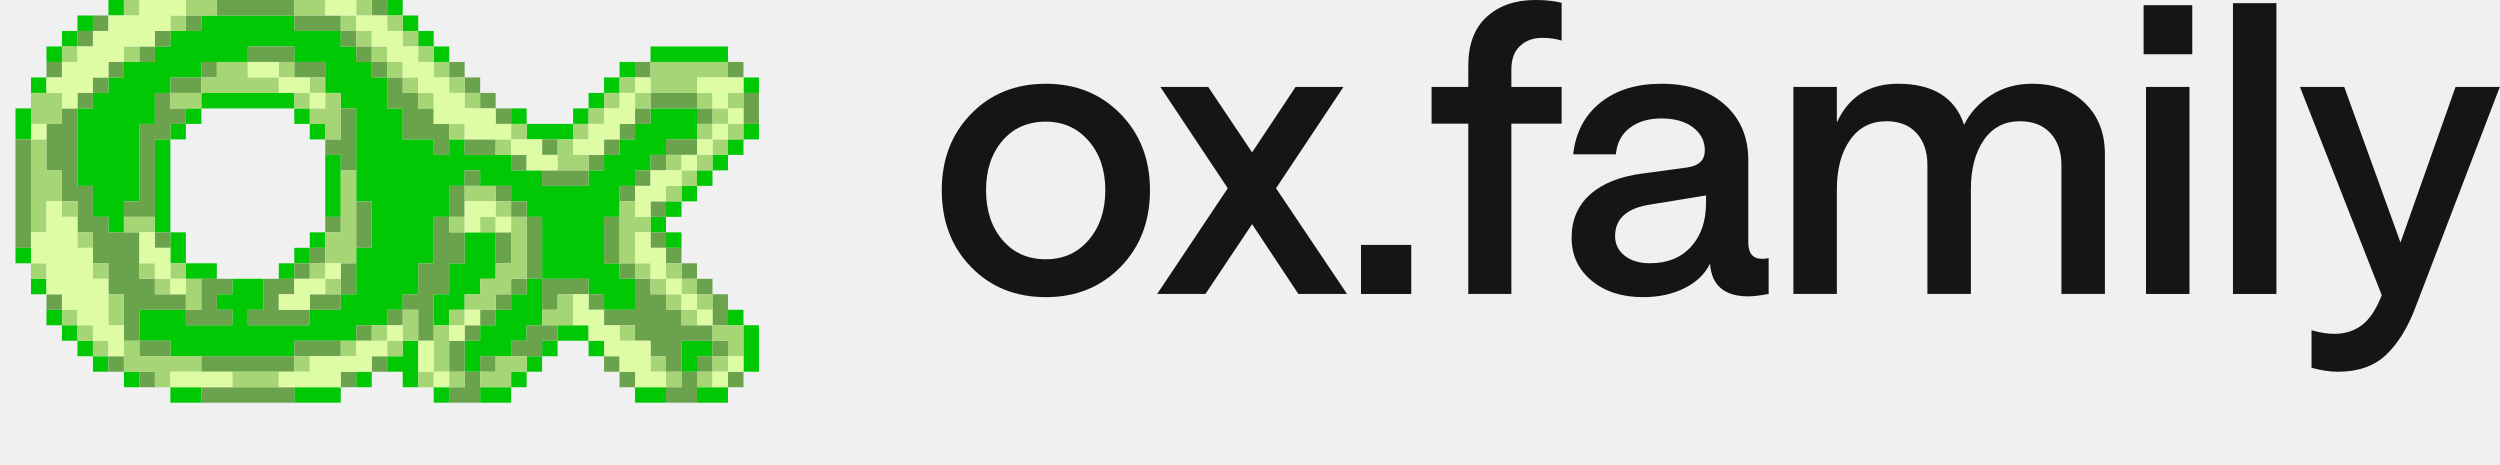
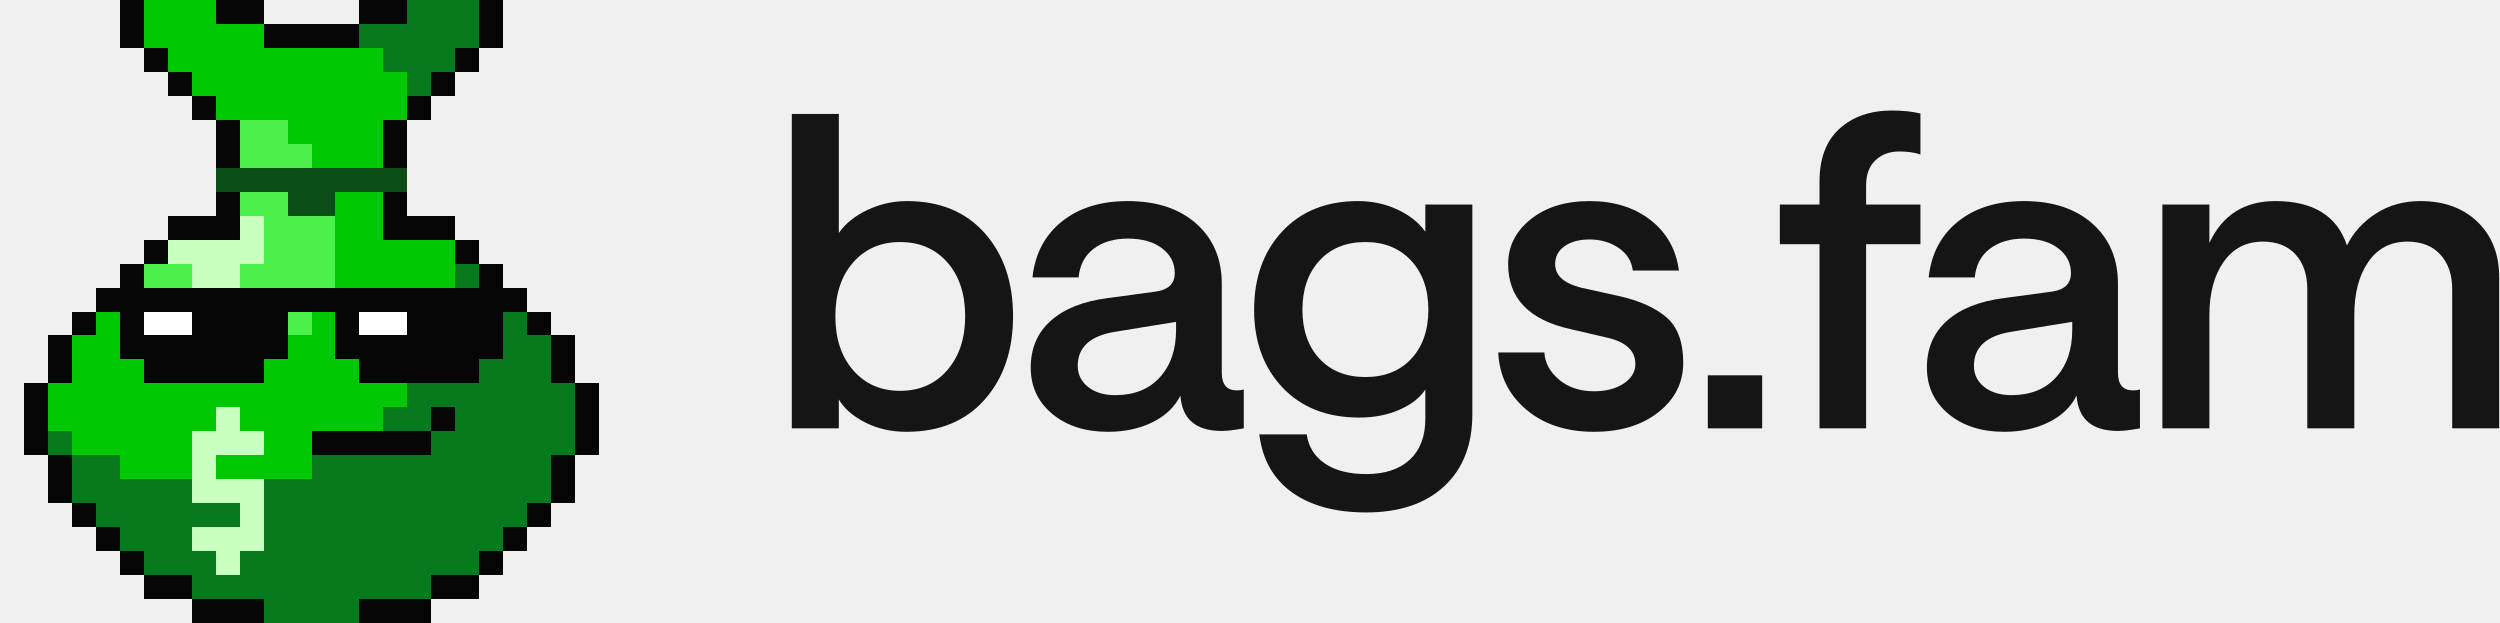
- <svg xmlns="http://www.w3.org/2000/svg" width="134.5" height="25.0" viewBox="0 0 134.5 25.0" role="img" aria-label="ox.family">
-   <g transform="translate(0.00,-2.50) scale(0.8333)">
-     <g transform="translate(1,1)">
-       <path fill="#00c805" d="M10 0h2v1h-2zM18 0h3v1h-3zM7 1h2v1h-2zM22 1h1v1h-1zM6 2h1v1h-1zM24 2h1v1h-1zM4 3h1v1h-1zM12 3h6v1h-6zM25 3h1v1h-1zM3 4h1v1h-1zM10 4h11v1h-11zM26 4h1v1h-1zM2 5h1v1h-1zM9 5h6v1h-6zM18 5h4v1h-4zM27 5h1v1h-1zM41 5h5v1h-5zM7 6h5v1h-5zM20 6h3v1h-3zM39 6h1v1h-1zM1 7h1v1h-1zM6 7h4v1h-4zM20 7h4v1h-4zM38 7h1v1h-1zM47 7h1v1h-1zM5 8h4v1h-4zM12 8h6v1h-6zM21 8h3v1h-3zM37 8h1v1h-1zM0 9h1v1h-1zM4 9h5v1h-5zM11 9h1v1h-1zM18 9h1v1h-1zM22 9h3v1h-3zM32 9h1v1h-1zM36 9h1v1h-1zM41 9h3v1h-3zM0 10h1v1h-1zM4 10h4v1h-4zM10 10h1v1h-1zM19 10h1v1h-1zM22 10h3v1h-3zM33 10h3v1h-3zM40 10h4v1h-4zM47 10h1v1h-1zM4 11h4v1h-4zM9 11h1v1h-1zM22 11h5v1h-5zM28 11h1v1h-1zM39 11h3v1h-3zM46 11h1v1h-1zM4 12h4v1h-4zM9 12h1v1h-1zM20 12h1v1h-1zM22 12h10v1h-10zM38 12h3v1h-3zM45 12h1v1h-1zM4 13h4v1h-4zM9 13h1v1h-1zM20 13h1v1h-1zM22 13h7v1h-7zM30 13h4v1h-4zM37 13h3v1h-3zM44 13h1v1h-1zM5 14h3v1h-3zM9 14h1v1h-1zM20 14h1v1h-1zM22 14h6v1h-6zM32 14h7v1h-7zM43 14h1v1h-1zM5 15h2v1h-2zM9 15h1v1h-1zM20 15h1v1h-1zM23 15h5v1h-5zM33 15h6v1h-6zM42 15h1v1h-1zM6 16h1v1h-1zM9 16h1v1h-1zM23 16h4v1h-4zM34 16h4v1h-4zM41 16h1v1h-1zM10 17h1v1h-1zM19 17h1v1h-1zM23 17h4v1h-4zM29 17h2v1h-2zM34 17h4v1h-4zM42 17h1v1h-1zM0 18h1v1h-1zM10 18h1v1h-1zM18 18h1v1h-1zM22 18h5v1h-5zM29 18h2v1h-2zM34 18h4v1h-4zM11 19h2v1h-2zM17 19h1v1h-1zM22 19h4v1h-4zM28 19h3v1h-3zM34 19h5v1h-5zM1 20h1v1h-1zM14 20h2v1h-2zM22 20h4v1h-4zM28 20h2v1h-2zM33 20h1v1h-1zM37 20h3v1h-3zM13 21h3v1h-3zM21 21h4v1h-4zM27 21h2v1h-2zM32 21h2v1h-2zM38 21h2v1h-2zM2 22h1v1h-1zM8 22h3v1h-3zM14 22h1v1h-1zM19 22h5v1h-5zM27 22h1v1h-1zM31 22h3v1h-3zM46 22h1v1h-1zM3 23h1v1h-1zM8 23h14v1h-14zM30 23h3v1h-3zM35 23h2v1h-2zM47 23h1v1h-1zM4 24h1v1h-1zM10 24h8v1h-8zM25 24h1v1h-1zM29 24h3v1h-3zM34 24h1v1h-1zM37 24h1v1h-1zM43 24h2v1h-2zM47 24h1v1h-1zM5 25h1v1h-1zM24 25h2v1h-2zM29 25h1v1h-1zM33 25h1v1h-1zM43 25h1v1h-1zM47 25h1v1h-1zM7 26h1v1h-1zM22 26h1v1h-1zM25 26h1v1h-1zM32 26h1v1h-1zM10 27h2v1h-2zM18 27h3v1h-3zM27 27h1v1h-1zM30 27h2v1h-2zM40 27h2v1h-2zM44 27h2v1h-2z" />
-       <path fill="#6ba34d" d="M12 0h6v1h-6zM9 1h1v1h-1zM17 1h1v1h-1zM20 1h2v1h-2zM13 2h5v1h-5zM23 2h1v1h-1zM5 3h1v1h-1zM11 3h1v1h-1zM18 3h3v1h-3zM4 4h1v1h-1zM9 4h1v1h-1zM21 4h1v1h-1zM8 5h1v1h-1zM15 5h3v1h-3zM22 5h1v1h-1zM2 6h1v1h-1zM6 6h1v1h-1zM12 6h1v1h-1zM18 6h2v1h-2zM23 6h1v1h-1zM28 6h1v1h-1zM40 6h1v1h-1zM46 6h1v1h-1zM5 7h1v1h-1zM10 7h2v1h-2zM24 7h1v1h-1zM29 7h1v1h-1zM4 8h1v1h-1zM9 8h1v1h-1zM24 8h2v1h-2zM30 8h1v1h-1zM41 8h3v1h-3zM47 8h1v1h-1zM3 9h1v1h-1zM9 9h2v1h-2zM21 9h1v1h-1zM25 9h2v1h-2zM31 9h1v1h-1zM40 9h1v1h-1zM44 9h1v1h-1zM47 9h1v1h-1zM2 10h2v1h-2zM8 10h2v1h-2zM21 10h1v1h-1zM25 10h3v1h-3zM39 10h1v1h-1zM0 11h1v1h-1zM2 11h2v1h-2zM8 11h1v1h-1zM20 11h2v1h-2zM27 11h1v1h-1zM29 11h2v1h-2zM34 11h1v1h-1zM38 11h1v1h-1zM42 11h2v1h-2zM0 12h1v1h-1zM2 12h2v1h-2zM8 12h1v1h-1zM21 12h1v1h-1zM32 12h1v1h-1zM37 12h1v1h-1zM41 12h1v1h-1zM0 13h1v1h-1zM3 13h1v1h-1zM8 13h1v1h-1zM29 13h1v1h-1zM34 13h3v1h-3zM40 13h1v1h-1zM0 14h1v1h-1zM3 14h2v1h-2zM8 14h1v1h-1zM28 14h1v1h-1zM31 14h1v1h-1zM39 14h1v1h-1zM0 15h1v1h-1zM4 15h1v1h-1zM7 15h2v1h-2zM22 15h1v1h-1zM28 15h1v1h-1zM32 15h1v1h-1zM41 15h1v1h-1zM0 16h1v1h-1zM4 16h2v1h-2zM20 16h1v1h-1zM22 16h1v1h-1zM27 16h1v1h-1zM33 16h1v1h-1zM38 16h1v1h-1zM0 17h1v1h-1zM5 17h3v1h-3zM9 17h1v1h-1zM22 17h1v1h-1zM27 17h2v1h-2zM31 17h1v1h-1zM33 17h1v1h-1zM38 17h1v1h-1zM41 17h1v1h-1zM5 18h3v1h-3zM19 18h1v1h-1zM27 18h2v1h-2zM31 18h1v1h-1zM33 18h1v1h-1zM38 18h1v1h-1zM42 18h1v1h-1zM6 19h2v1h-2zM18 19h1v1h-1zM21 19h1v1h-1zM26 19h2v1h-2zM33 19h1v1h-1zM39 19h1v1h-1zM43 19h1v1h-1zM6 20h3v1h-3zM12 20h2v1h-2zM16 20h2v1h-2zM21 20h1v1h-1zM26 20h2v1h-2zM32 20h1v1h-1zM34 20h3v1h-3zM40 20h1v1h-1zM44 20h1v1h-1zM2 21h1v1h-1zM7 21h4v1h-4zM12 21h1v1h-1zM16 21h1v1h-1zM19 21h2v1h-2zM25 21h2v1h-2zM31 21h1v1h-1zM34 21h1v1h-1zM37 21h1v1h-1zM40 21h2v1h-2zM45 21h1v1h-1zM7 22h1v1h-1zM11 22h3v1h-3zM15 22h4v1h-4zM24 22h1v1h-1zM26 22h1v1h-1zM30 22h1v1h-1zM38 22h5v1h-5zM45 22h1v1h-1zM7 23h1v1h-1zM22 23h1v1h-1zM26 23h1v1h-1zM29 23h1v1h-1zM33 23h2v1h-2zM40 23h5v1h-5zM8 24h2v1h-2zM18 24h3v1h-3zM28 24h1v1h-1zM32 24h2v1h-2zM41 24h2v1h-2zM45 24h1v1h-1zM6 25h1v1h-1zM12 25h6v1h-6zM23 25h1v1h-1zM28 25h1v1h-1zM30 25h1v1h-1zM38 25h1v1h-1zM42 25h1v1h-1zM44 25h1v1h-1zM8 26h1v1h-1zM21 26h1v1h-1zM29 26h1v1h-1zM39 26h1v1h-1zM43 26h1v1h-1zM46 26h1v1h-1zM12 27h6v1h-6zM28 27h2v1h-2zM42 27h2v1h-2z" />
-       <path fill="#a6d575" d="M10 1h7v1h-7zM18 1h2v1h-2zM7 2h1v1h-1zM11 2h2v1h-2zM18 2h2v1h-2zM22 2h1v1h-1zM10 3h1v1h-1zM21 3h1v1h-1zM24 3h1v1h-1zM22 4h1v1h-1zM25 4h1v1h-1zM3 5h1v1h-1zM7 5h1v1h-1zM23 5h1v1h-1zM26 5h1v1h-1zM13 6h2v1h-2zM17 6h1v1h-1zM24 6h1v1h-1zM27 6h1v1h-1zM41 6h5v1h-5zM12 7h5v1h-5zM19 7h1v1h-1zM25 7h1v1h-1zM28 7h1v1h-1zM39 7h1v1h-1zM41 7h3v1h-3zM1 8h2v1h-2zM10 8h2v1h-2zM18 8h1v1h-1zM20 8h1v1h-1zM26 8h1v1h-1zM29 8h1v1h-1zM38 8h1v1h-1zM40 8h1v1h-1zM44 8h1v1h-1zM46 8h1v1h-1zM1 9h2v1h-2zM19 9h2v1h-2zM37 9h1v1h-1zM45 9h1v1h-1zM20 10h1v1h-1zM28 10h1v1h-1zM32 10h1v1h-1zM36 10h1v1h-1zM44 10h1v1h-1zM46 10h1v1h-1zM1 11h1v1h-1zM31 11h1v1h-1zM35 11h1v1h-1zM45 11h1v1h-1zM1 12h1v1h-1zM35 12h2v1h-2zM42 12h1v1h-1zM44 12h1v1h-1zM1 13h2v1h-2zM21 13h1v1h-1zM43 13h1v1h-1zM1 14h2v1h-2zM21 14h1v1h-1zM29 14h2v1h-2zM42 14h1v1h-1zM1 15h1v1h-1zM3 15h1v1h-1zM21 15h1v1h-1zM31 15h1v1h-1zM39 15h1v1h-1zM1 16h1v1h-1zM7 16h2v1h-2zM21 16h1v1h-1zM28 16h1v1h-1zM30 16h1v1h-1zM32 16h1v1h-1zM39 16h2v1h-2zM4 17h1v1h-1zM20 17h2v1h-2zM32 17h1v1h-1zM39 17h1v1h-1zM20 18h2v1h-2zM32 18h1v1h-1zM39 18h1v1h-1zM1 19h1v1h-1zM5 19h1v1h-1zM8 19h1v1h-1zM10 19h1v1h-1zM19 19h1v1h-1zM31 19h2v1h-2zM40 19h1v1h-1zM42 19h1v1h-1zM9 20h1v1h-1zM11 20h1v1h-1zM20 20h1v1h-1zM30 20h2v1h-2zM41 20h1v1h-1zM43 20h1v1h-1zM6 21h1v1h-1zM11 21h1v1h-1zM29 21h2v1h-2zM35 21h1v1h-1zM42 21h1v1h-1zM44 21h1v1h-1zM3 22h1v1h-1zM6 22h1v1h-1zM25 22h1v1h-1zM28 22h1v1h-1zM34 22h2v1h-2zM43 22h1v1h-1zM4 23h1v1h-1zM23 23h1v1h-1zM25 23h1v1h-1zM27 23h1v1h-1zM39 23h1v1h-1zM45 23h2v1h-2zM5 24h1v1h-1zM7 24h1v1h-1zM21 24h1v1h-1zM24 24h1v1h-1zM27 24h1v1h-1zM46 24h1v1h-1zM7 25h5v1h-5zM18 25h1v1h-1zM27 25h1v1h-1zM31 25h2v1h-2zM41 25h1v1h-1zM45 25h1v1h-1zM9 26h1v1h-1zM14 26h3v1h-3zM26 26h1v1h-1zM28 26h1v1h-1zM30 26h2v1h-2zM42 26h1v1h-1zM44 26h1v1h-1z" />
-       <path fill="#ddfca3" d="M8 2h3v1h-3zM20 2h2v1h-2zM6 3h4v1h-4zM22 3h2v1h-2zM5 4h4v1h-4zM23 4h2v1h-2zM4 5h3v1h-3zM24 5h2v1h-2zM3 6h3v1h-3zM15 6h2v1h-2zM25 6h2v1h-2zM2 7h3v1h-3zM17 7h2v1h-2zM26 7h2v1h-2zM40 7h1v1h-1zM44 7h3v1h-3zM3 8h1v1h-1zM19 8h1v1h-1zM27 8h2v1h-2zM39 8h1v1h-1zM45 8h1v1h-1zM27 9h4v1h-4zM38 9h2v1h-2zM46 9h1v1h-1zM1 10h1v1h-1zM29 10h3v1h-3zM37 10h2v1h-2zM45 10h1v1h-1zM32 11h2v1h-2zM36 11h2v1h-2zM44 11h1v1h-1zM33 12h2v1h-2zM43 12h1v1h-1zM41 13h2v1h-2zM40 14h2v1h-2zM2 15h1v1h-1zM29 15h2v1h-2zM40 15h1v1h-1zM2 16h2v1h-2zM29 16h1v1h-1zM31 16h1v1h-1zM1 17h3v1h-3zM8 17h1v1h-1zM40 17h1v1h-1zM1 18h4v1h-4zM8 18h2v1h-2zM40 18h2v1h-2zM2 19h3v1h-3zM9 19h1v1h-1zM20 19h1v1h-1zM41 19h1v1h-1zM2 20h4v1h-4zM10 20h1v1h-1zM18 20h2v1h-2zM42 20h1v1h-1zM3 21h3v1h-3zM17 21h2v1h-2zM36 21h1v1h-1zM43 21h1v1h-1zM4 22h2v1h-2zM29 22h1v1h-1zM36 22h2v1h-2zM44 22h1v1h-1zM5 23h2v1h-2zM24 23h1v1h-1zM28 23h1v1h-1zM37 23h2v1h-2zM6 24h1v1h-1zM22 24h2v1h-2zM26 24h1v1h-1zM38 24h3v1h-3zM19 25h4v1h-4zM26 25h1v1h-1zM39 25h2v1h-2zM46 25h1v1h-1zM10 26h4v1h-4zM17 26h4v1h-4zM27 26h1v1h-1zM40 26h2v1h-2zM45 26h1v1h-1z" />
+ <svg xmlns="http://www.w3.org/2000/svg" width="124.4" height="31.0" viewBox="0 -5.50 124.4 31.0" role="img" aria-label="bags.fam">
+   <g transform="translate(0,-5.50) scale(0.9688) translate(-4,-4.5)">
+     <g transform="translate(4,4.5) scale(1.23077)" shape-rendering="crispEdges">
+       <rect x="5" y="0" width="1" height="1" fill="#050505" />
+       <rect x="6" y="0" width="3" height="1" fill="#00c805" />
+       <rect x="9" y="0" width="2" height="1" fill="#050505" />
+       <rect x="15" y="0" width="2" height="1" fill="#050505" />
+       <rect x="17" y="0" width="3" height="1" fill="#067a1c" />
+       <rect x="20" y="0" width="1" height="1" fill="#050505" />
+       <rect x="5" y="1" width="1" height="1" fill="#050505" />
+       <rect x="6" y="1" width="5" height="1" fill="#00c805" />
+       <rect x="11" y="1" width="4" height="1" fill="#050505" />
+       <rect x="15" y="1" width="5" height="1" fill="#067a1c" />
+       <rect x="20" y="1" width="1" height="1" fill="#050505" />
+       <rect x="6" y="2" width="1" height="1" fill="#050505" />
+       <rect x="7" y="2" width="9" height="1" fill="#00c805" />
+       <rect x="16" y="2" width="3" height="1" fill="#067a1c" />
+       <rect x="19" y="2" width="1" height="1" fill="#050505" />
+       <rect x="7" y="3" width="1" height="1" fill="#050505" />
+       <rect x="8" y="3" width="9" height="1" fill="#00c805" />
+       <rect x="17" y="3" width="1" height="1" fill="#067a1c" />
+       <rect x="18" y="3" width="1" height="1" fill="#050505" />
+       <rect x="8" y="4" width="1" height="1" fill="#050505" />
+       <rect x="9" y="4" width="8" height="1" fill="#00c805" />
+       <rect x="17" y="4" width="1" height="1" fill="#050505" />
+       <rect x="9" y="5" width="1" height="1" fill="#050505" />
+       <rect x="10" y="5" width="2" height="1" fill="#4cf04a" />
+       <rect x="12" y="5" width="4" height="1" fill="#00c805" />
+       <rect x="16" y="5" width="1" height="1" fill="#050505" />
+       <rect x="9" y="6" width="1" height="1" fill="#050505" />
+       <rect x="10" y="6" width="3" height="1" fill="#4cf04a" />
+       <rect x="13" y="6" width="3" height="1" fill="#00c805" />
+       <rect x="16" y="6" width="1" height="1" fill="#050505" />
+       <rect x="9" y="7" width="8" height="1" fill="#0b4d17" />
+       <rect x="9" y="8" width="1" height="1" fill="#050505" />
+       <rect x="10" y="8" width="2" height="1" fill="#4cf04a" />
+       <rect x="12" y="8" width="2" height="1" fill="#0b4d17" />
+       <rect x="14" y="8" width="2" height="1" fill="#00c805" />
+       <rect x="16" y="8" width="1" height="1" fill="#050505" />
+       <rect x="7" y="9" width="3" height="1" fill="#050505" />
+       <rect x="10" y="9" width="1" height="1" fill="#c9ffbf" />
+       <rect x="11" y="9" width="3" height="1" fill="#4cf04a" />
+       <rect x="14" y="9" width="2" height="1" fill="#00c805" />
+       <rect x="16" y="9" width="3" height="1" fill="#050505" />
+       <rect x="6" y="10" width="1" height="1" fill="#050505" />
+       <rect x="7" y="10" width="4" height="1" fill="#c9ffbf" />
+       <rect x="11" y="10" width="3" height="1" fill="#4cf04a" />
+       <rect x="14" y="10" width="5" height="1" fill="#00c805" />
+       <rect x="19" y="10" width="1" height="1" fill="#050505" />
+       <rect x="5" y="11" width="1" height="1" fill="#050505" />
+       <rect x="6" y="11" width="2" height="1" fill="#4cf04a" />
+       <rect x="8" y="11" width="2" height="1" fill="#c9ffbf" />
+       <rect x="10" y="11" width="4" height="1" fill="#4cf04a" />
+       <rect x="14" y="11" width="5" height="1" fill="#00c805" />
+       <rect x="19" y="11" width="1" height="1" fill="#067a1c" />
+       <rect x="20" y="11" width="1" height="1" fill="#050505" />
+       <rect x="4" y="12" width="18" height="1" fill="#050505" />
+       <rect x="3" y="13" width="1" height="1" fill="#050505" />
+       <rect x="4" y="13" width="1" height="1" fill="#00c805" />
+       <rect x="5" y="13" width="1" height="1" fill="#050505" />
+       <rect x="6" y="13" width="2" height="1" fill="#ffffff" />
+       <rect x="8" y="13" width="4" height="1" fill="#050505" />
+       <rect x="12" y="13" width="1" height="1" fill="#4cf04a" />
+       <rect x="13" y="13" width="1" height="1" fill="#00c805" />
+       <rect x="14" y="13" width="1" height="1" fill="#050505" />
+       <rect x="15" y="13" width="2" height="1" fill="#ffffff" />
+       <rect x="17" y="13" width="4" height="1" fill="#050505" />
+       <rect x="21" y="13" width="1" height="1" fill="#067a1c" />
+       <rect x="22" y="13" width="1" height="1" fill="#050505" />
+       <rect x="2" y="14" width="1" height="1" fill="#050505" />
+       <rect x="3" y="14" width="2" height="1" fill="#00c805" />
+       <rect x="5" y="14" width="7" height="1" fill="#050505" />
+       <rect x="12" y="14" width="2" height="1" fill="#00c805" />
+       <rect x="14" y="14" width="7" height="1" fill="#050505" />
+       <rect x="21" y="14" width="2" height="1" fill="#067a1c" />
+       <rect x="23" y="14" width="1" height="1" fill="#050505" />
+       <rect x="2" y="15" width="1" height="1" fill="#050505" />
+       <rect x="3" y="15" width="3" height="1" fill="#00c805" />
+       <rect x="6" y="15" width="5" height="1" fill="#050505" />
+       <rect x="11" y="15" width="4" height="1" fill="#00c805" />
+       <rect x="15" y="15" width="5" height="1" fill="#050505" />
+       <rect x="20" y="15" width="3" height="1" fill="#067a1c" />
+       <rect x="23" y="15" width="1" height="1" fill="#050505" />
+       <rect x="1" y="16" width="1" height="1" fill="#050505" />
+       <rect x="2" y="16" width="15" height="1" fill="#00c805" />
+       <rect x="17" y="16" width="7" height="1" fill="#067a1c" />
+       <rect x="24" y="16" width="1" height="1" fill="#050505" />
+       <rect x="1" y="17" width="1" height="1" fill="#050505" />
+       <rect x="2" y="17" width="7" height="1" fill="#00c805" />
+       <rect x="9" y="17" width="1" height="1" fill="#c9ffbf" />
+       <rect x="10" y="17" width="6" height="1" fill="#00c805" />
+       <rect x="16" y="17" width="2" height="1" fill="#067a1c" />
+       <rect x="18" y="17" width="1" height="1" fill="#050505" />
+       <rect x="19" y="17" width="5" height="1" fill="#067a1c" />
+       <rect x="24" y="17" width="1" height="1" fill="#050505" />
+       <rect x="1" y="18" width="1" height="1" fill="#050505" />
+       <rect x="2" y="18" width="1" height="1" fill="#067a1c" />
+       <rect x="3" y="18" width="5" height="1" fill="#00c805" />
+       <rect x="8" y="18" width="3" height="1" fill="#c9ffbf" />
+       <rect x="11" y="18" width="2" height="1" fill="#00c805" />
+       <rect x="13" y="18" width="5" height="1" fill="#050505" />
+       <rect x="18" y="18" width="6" height="1" fill="#067a1c" />
+       <rect x="24" y="18" width="1" height="1" fill="#050505" />
+       <rect x="2" y="19" width="1" height="1" fill="#050505" />
+       <rect x="3" y="19" width="2" height="1" fill="#067a1c" />
+       <rect x="5" y="19" width="3" height="1" fill="#00c805" />
+       <rect x="8" y="19" width="1" height="1" fill="#c9ffbf" />
+       <rect x="9" y="19" width="4" height="1" fill="#00c805" />
+       <rect x="13" y="19" width="10" height="1" fill="#067a1c" />
+       <rect x="23" y="19" width="1" height="1" fill="#050505" />
+       <rect x="2" y="20" width="1" height="1" fill="#050505" />
+       <rect x="3" y="20" width="5" height="1" fill="#067a1c" />
+       <rect x="8" y="20" width="3" height="1" fill="#c9ffbf" />
+       <rect x="11" y="20" width="12" height="1" fill="#067a1c" />
+       <rect x="23" y="20" width="1" height="1" fill="#050505" />
+       <rect x="3" y="21" width="1" height="1" fill="#050505" />
+       <rect x="4" y="21" width="6" height="1" fill="#067a1c" />
+       <rect x="10" y="21" width="1" height="1" fill="#c9ffbf" />
+       <rect x="11" y="21" width="11" height="1" fill="#067a1c" />
+       <rect x="22" y="21" width="1" height="1" fill="#050505" />
+       <rect x="4" y="22" width="1" height="1" fill="#050505" />
+       <rect x="5" y="22" width="3" height="1" fill="#067a1c" />
+       <rect x="8" y="22" width="3" height="1" fill="#c9ffbf" />
+       <rect x="11" y="22" width="10" height="1" fill="#067a1c" />
+       <rect x="21" y="22" width="1" height="1" fill="#050505" />
+       <rect x="5" y="23" width="1" height="1" fill="#050505" />
+       <rect x="6" y="23" width="3" height="1" fill="#067a1c" />
+       <rect x="9" y="23" width="1" height="1" fill="#c9ffbf" />
+       <rect x="10" y="23" width="10" height="1" fill="#067a1c" />
+       <rect x="20" y="23" width="1" height="1" fill="#050505" />
+       <rect x="6" y="24" width="2" height="1" fill="#050505" />
+       <rect x="8" y="24" width="10" height="1" fill="#067a1c" />
+       <rect x="18" y="24" width="2" height="1" fill="#050505" />
+       <rect x="8" y="25" width="3" height="1" fill="#050505" />
+       <rect x="11" y="25" width="4" height="1" fill="#067a1c" />
+       <rect x="15" y="25" width="3" height="1" fill="#050505" />
    </g>
  </g>
-   <g transform="translate(50.023,15.815) scale(0.02146,-0.02146)" fill="#151515">
-     <path d="M291.0 -8Q177.0 -8 103.5 67.5Q30.0 143 30.0 260Q30.0 376 103.5 451.5Q177.0 527 291.0 527Q404.0 527 478.0 451.5Q552.0 376 552.0 260Q552.0 143 478.0 67.5Q404.0 -8 291.0 -8ZM291.0 87Q357.0 87 398.5 135.5Q440.0 184 440.0 260.0Q440.0 336 398.0 384.0Q356.0 432 291.0 432Q223.0 432 182.0 384.0Q141.0 336 141.0 260.0Q141.0 184 182.0 135.5Q223.0 87 291.0 87Z" />
-     <path d="M924.0 0 808.0 175 691.0 0H570.0L747.0 265L578.0 519H698.0L808.0 355L917.0 519H1037.0L868.0 265L1046.0 0Z" />
-     <path d="M1081.0 123H1207.0V0H1081.0Z" />
-     <path d="M1350.0 0V427H1258.0V519H1350.0V572Q1350.0 653 1396.5 695.0Q1443.0 737 1518.0 737Q1556.0 737 1584.0 730V635Q1564.0 642 1535.0 642Q1501.0 642 1479.5 621.5Q1458.0 601 1458.0 563V519H1584.0V427H1458.0V0Z" />
-     <path d="M1788.0 -8Q1709.0 -8 1659.0 33.5Q1609.0 75 1609.0 141Q1609.0 208 1655.5 249.5Q1702.0 291 1787.0 302L1898.0 317Q1943.0 323 1943.0 360Q1943.0 395 1913.5 417.5Q1884.0 440 1834.0 440Q1786.0 440 1755.0 416.5Q1724.0 393 1720.0 350H1613.0Q1622.0 432 1681.0 479.5Q1740.0 527 1834.0 527Q1934.0 527 1993.0 474.5Q2052.0 422 2052.0 335V129Q2052.0 88 2087.0 88Q2095.0 88 2103.0 90V0Q2070.0 -6 2052.0 -6Q1962.0 -6 1956.0 76Q1937.0 37 1892.0 14.5Q1847.0 -8 1788.0 -8ZM1805.0 77Q1871.0 77 1908.5 118.5Q1946.0 160 1946.0 228V247L1805.0 224Q1718.0 210 1718.0 145Q1718.0 115 1742.0 96.0Q1766.0 77 1805.0 77Z" />
-     <path d="M2165.0 0V519H2274.0V430Q2319.0 527 2427.0 527Q2559.0 527 2593.0 424Q2615.0 469 2660.0 498.0Q2705.0 527 2763.0 527Q2846.0 527 2896.0 478.5Q2946.0 430 2946.0 350V0H2837.0V323Q2837.0 373 2809.5 403.0Q2782.0 433 2733.0 433Q2675.0 433 2642.5 386.0Q2610.0 339 2610.0 262V0H2501.0V323Q2501.0 373 2474.0 403.0Q2447.0 433 2398.0 433Q2340.0 433 2307.0 386.0Q2274.0 339 2274.0 262V0Z" />
-     <path d="M3049.0 0V519H3158.0V0ZM3043.0 601V724H3165.0V601Z" />
-     <path d="M3267.0 0V729H3376.0V0Z" />
-     <path d="M3825.0 519H3936.0L3724.0 -35Q3695.0 -111 3650.5 -153.0Q3606.0 -195 3530.0 -195Q3500.0 -195 3464.0 -185V-91Q3496.0 -100 3521.0 -100Q3562.0 -100 3591.0 -77.5Q3620.0 -55 3640.0 -3L3435.0 519H3546.0L3687.0 129Z" />
+   <g transform="translate(38.134,15.815) scale(0.02146,-0.02146)" fill="#151515">
+     <path d="M325.0 -8Q272.0 -8 229.5 13.5Q187.0 35 168.0 67V0H59.0V729H168.0V453Q191.0 486 234.5 506.5Q278.0 527 326.0 527Q440.0 527 506.0 453.0Q572.0 379 572.0 260.0Q572.0 141 506.0 66.5Q440.0 -8 325.0 -8ZM310.0 87Q378.0 87 419.5 135.0Q461.0 183 461.0 260Q461.0 338 419.5 385.0Q378.0 432 310.0 432Q243.0 432 201.5 385.0Q160.0 338 160.0 260.0Q160.0 182 201.5 134.5Q243.0 87 310.0 87Z" />
+     <path d="M792.0 -8Q713.0 -8 663.0 33.5Q613.0 75 613.0 141Q613.0 208 659.5 249.5Q706.0 291 791.0 302L902.0 317Q947.0 323 947.0 360Q947.0 395 917.5 417.5Q888.0 440 838.0 440Q790.0 440 759.0 416.5Q728.0 393 724.0 350H617.0Q626.0 432 685.0 479.5Q744.0 527 838.0 527Q938.0 527 997.0 474.5Q1056.0 422 1056.0 335V129Q1056.0 88 1091.0 88Q1099.0 88 1107.0 90V0Q1074.0 -6 1056.0 -6Q966.0 -6 960.0 76Q941.0 37 896.0 14.5Q851.0 -8 792.0 -8ZM809.0 77Q875.0 77 912.5 118.5Q950.0 160 950.0 228V247L809.0 224Q722.0 210 722.0 145Q722.0 115 746.0 96.0Q770.0 77 809.0 77Z" />
+     <path d="M1391.0 -195Q1284.0 -195 1219.0 -148.5Q1154.0 -102 1143.0 -14H1253.0Q1259.0 -57 1295.0 -81.5Q1331.0 -106 1391.0 -106Q1456.0 -106 1492.0 -72.5Q1528.0 -39 1528.0 22V90Q1509.0 61 1467.5 43.0Q1426.0 25 1375.0 25Q1263.0 25 1197.0 94.5Q1131.0 164 1131.0 275Q1131.0 387 1196.5 457.0Q1262.0 527 1372.0 527Q1421.0 527 1463.0 507.5Q1505.0 488 1528.0 456V519H1637.0V33Q1637.0 -74 1571.5 -134.5Q1506.0 -195 1391.0 -195ZM1389.0 432Q1322.0 432 1282.5 389.0Q1243.0 346 1243.0 275.0Q1243.0 204 1282.5 161.5Q1322.0 119 1389.0 119.0Q1456.0 119 1495.5 161.5Q1535.0 204 1535.0 275.0Q1535.0 346 1495.0 389.0Q1455.0 432 1389.0 432Z" />
+     <path d="M1919.0 -8Q1823.0 -8 1762.0 43.5Q1701.0 95 1697.0 176H1804.0Q1806.0 140 1838.0 113.0Q1870.0 86 1919.0 86Q1961.0 86 1988.0 104.0Q2015.0 122 2015.0 149Q2015.0 195 1951.0 210L1865.0 230Q1720.0 262 1720.0 381Q1720.0 443 1772.5 485.0Q1825.0 527 1909.0 527.0Q1993.0 527 2049.5 483.5Q2106.0 440 2116.0 366H2009.0Q2005.0 399 1976.0 418.5Q1947.0 438 1909.0 438Q1873.0 438 1851.0 422.5Q1829.0 407 1829.0 381Q1829.0 341 1890.0 326L1976.0 307Q2048.0 291 2087.0 257.5Q2126.0 224 2126.0 152Q2126.0 83 2068.5 37.5Q2011.0 -8 1919.0 -8Z" />
+     <path d="M2183.0 123H2309.0V0H2183.0Z" />
+     <path d="M2442.0 0V427H2350.0V519H2442.0V572Q2442.0 653 2488.5 695.0Q2535.0 737 2610.0 737Q2648.0 737 2676.0 730V635Q2656.0 642 2627.0 642Q2593.0 642 2571.5 621.5Q2550.0 601 2550.0 563V519H2676.0V427H2550.0V0Z" />
+     <path d="M2870.0 -8Q2791.0 -8 2741.0 33.5Q2691.0 75 2691.0 141Q2691.0 208 2737.5 249.5Q2784.0 291 2869.0 302L2980.0 317Q3025.0 323 3025.0 360Q3025.0 395 2995.5 417.5Q2966.0 440 2916.0 440Q2868.0 440 2837.0 416.5Q2806.0 393 2802.0 350H2695.0Q2704.0 432 2763.0 479.5Q2822.0 527 2916.0 527Q3016.0 527 3075.0 474.5Q3134.0 422 3134.0 335V129Q3134.0 88 3169.0 88Q3177.0 88 3185.0 90V0Q3152.0 -6 3134.0 -6Q3044.0 -6 3038.0 76Q3019.0 37 2974.0 14.5Q2929.0 -8 2870.0 -8ZM2887.0 77Q2953.0 77 2990.5 118.5Q3028.0 160 3028.0 228V247L2887.0 224Q2800.0 210 2800.0 145Q2800.0 115 2824.0 96.0Q2848.0 77 2887.0 77Z" />
+     <path d="M3237.0 0V519H3346.0V430Q3391.0 527 3499.0 527Q3631.0 527 3665.0 424Q3687.0 469 3732.0 498.0Q3777.0 527 3835.0 527Q3918.0 527 3968.0 478.5Q4018.0 430 4018.0 350V0H3909.0V323Q3909.0 373 3881.5 403.0Q3854.0 433 3805.0 433Q3747.0 433 3714.5 386.0Q3682.0 339 3682.0 262V0H3573.0V323Q3573.0 373 3546.0 403.0Q3519.0 433 3470.0 433Q3412.0 433 3379.0 386.0Q3346.0 339 3346.0 262V0Z" />
  </g>
</svg>
